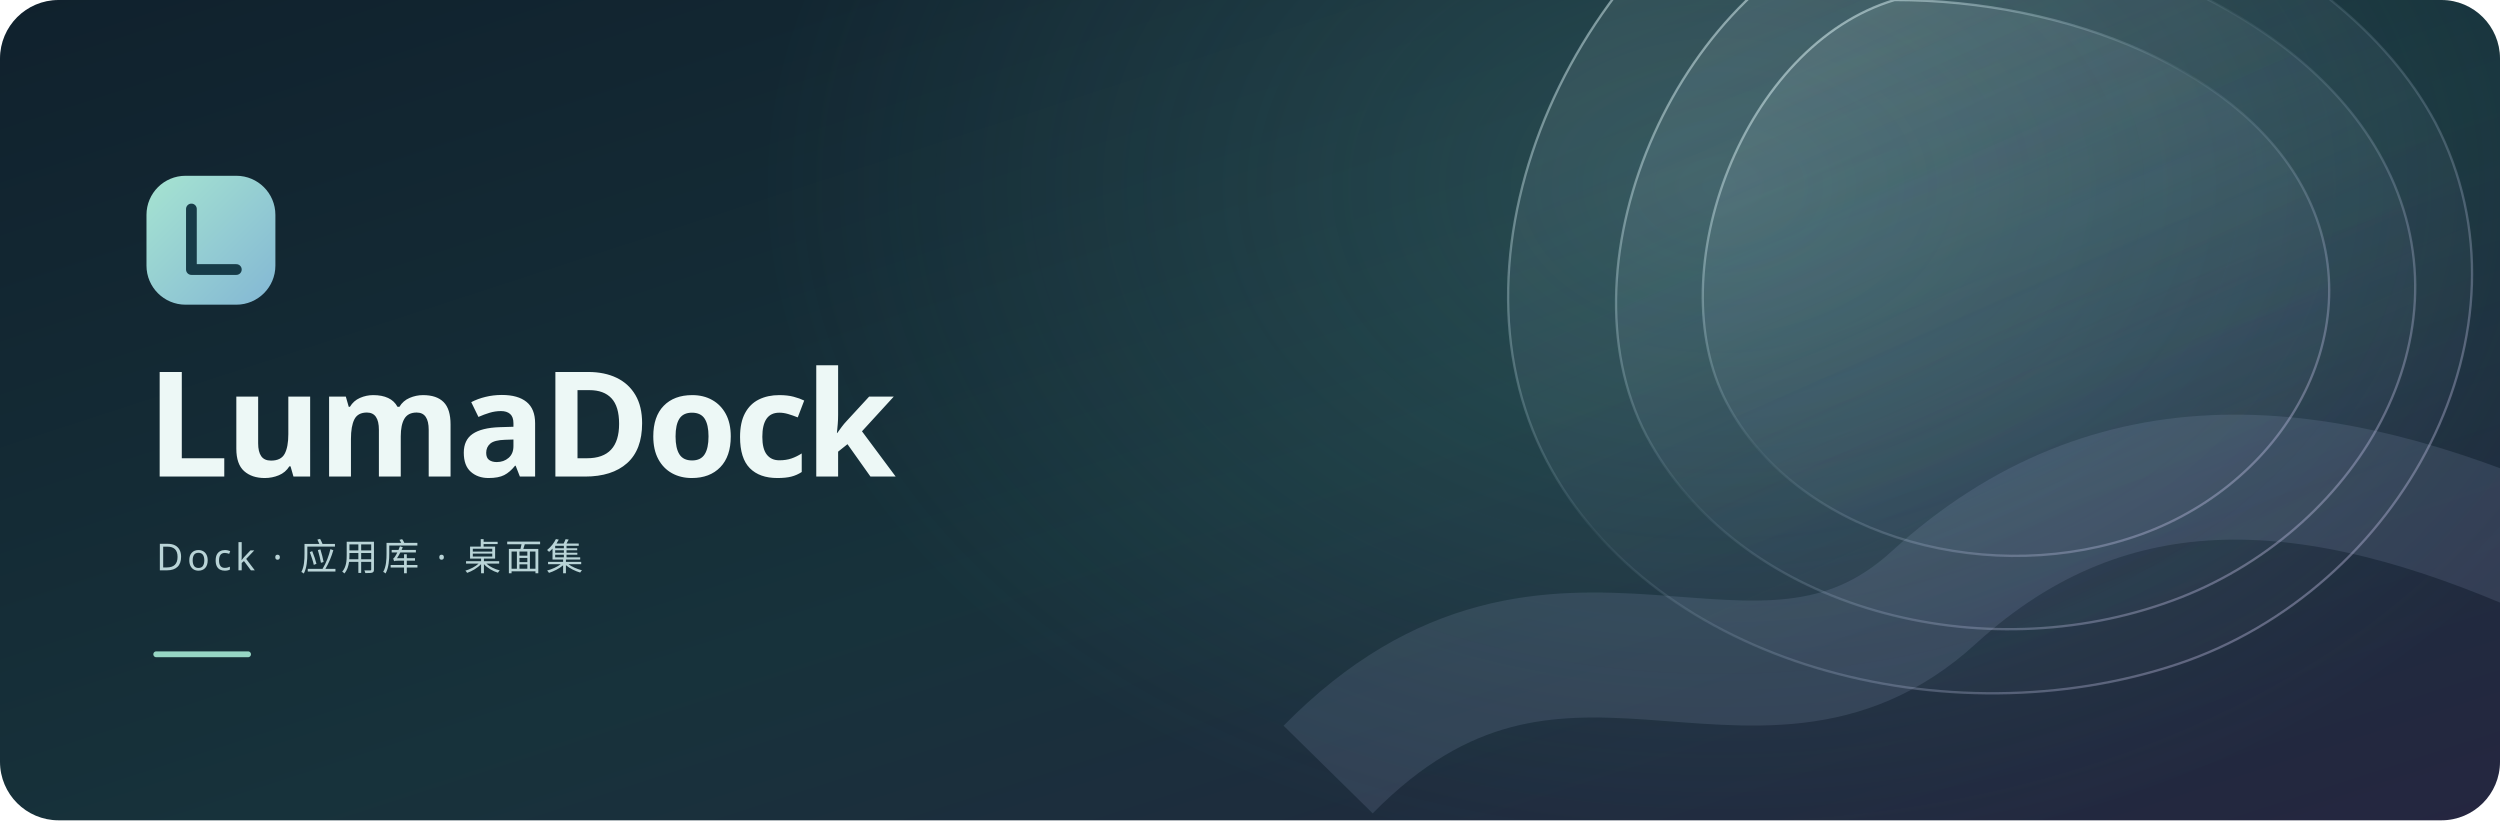
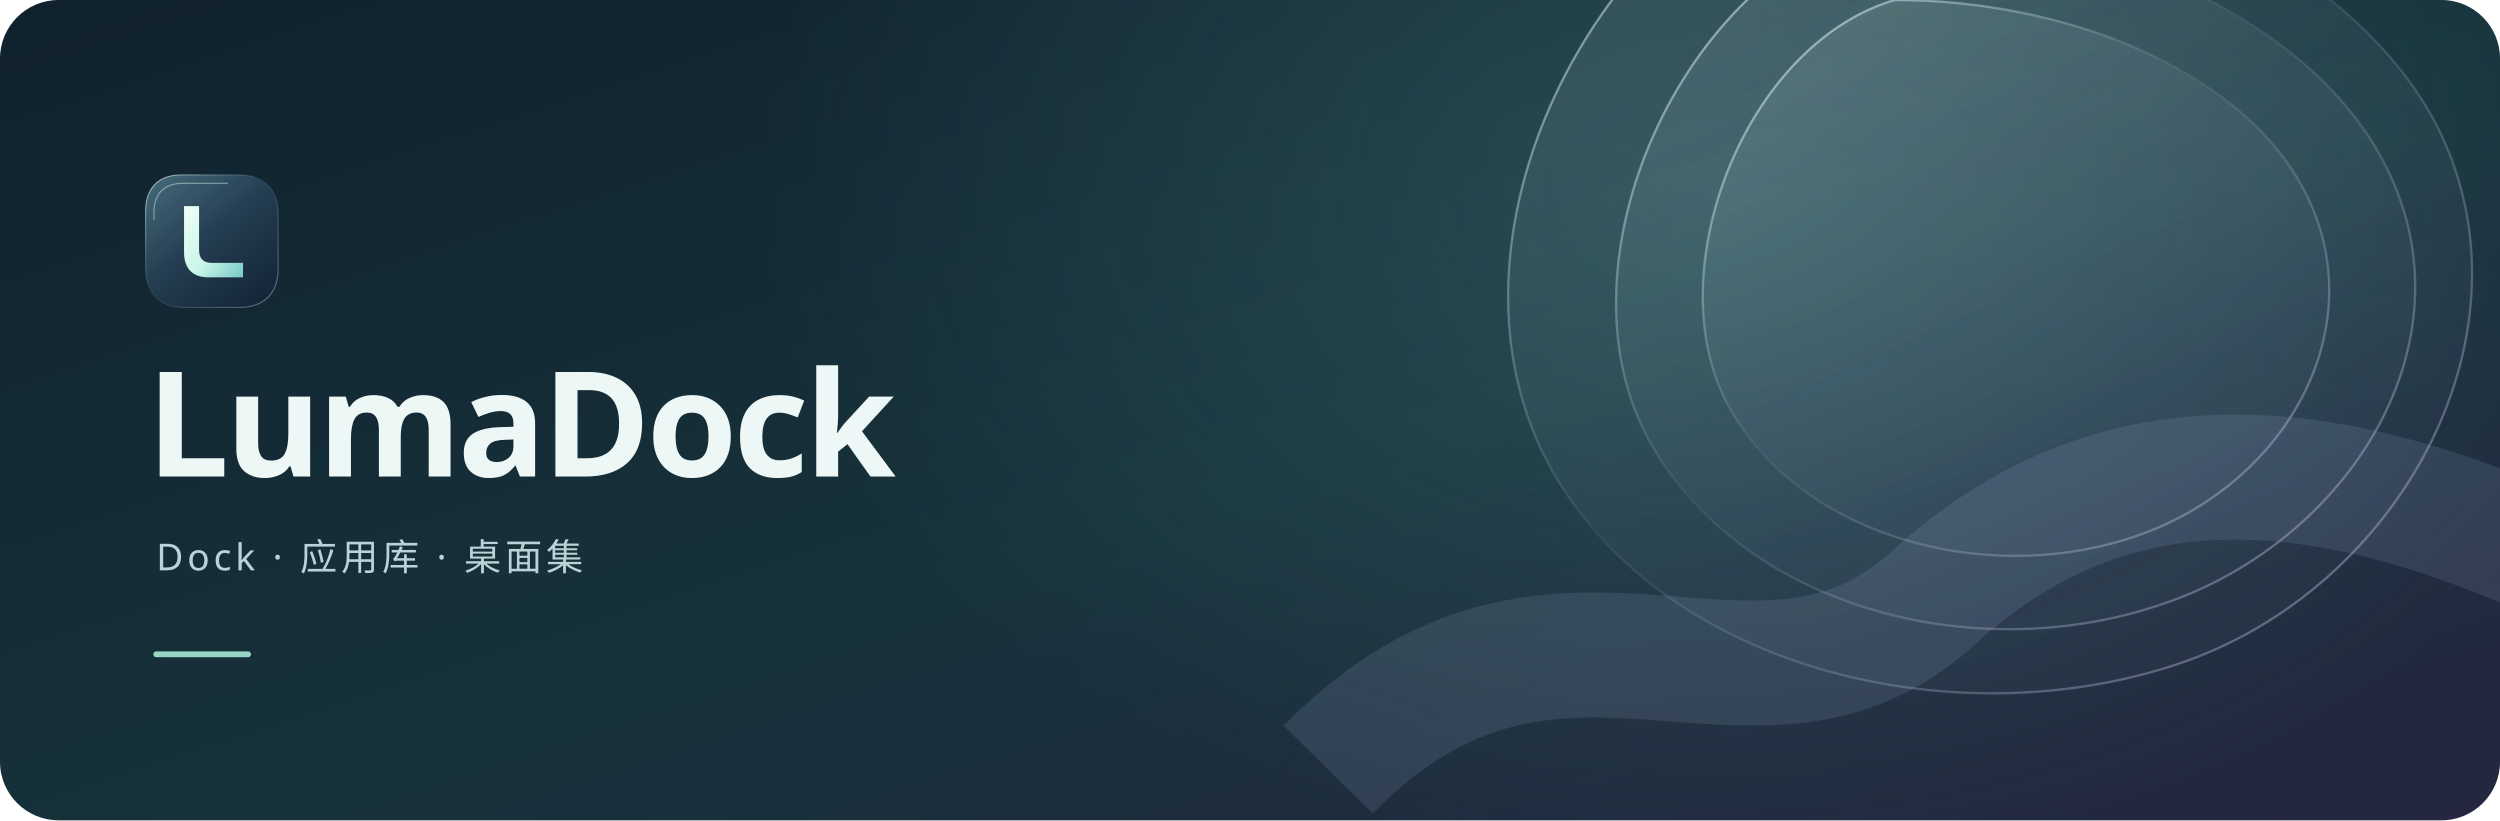
<svg xmlns="http://www.w3.org/2000/svg" width="1280" height="420" viewBox="0 0 1280 420" role="img" aria-labelledby="title description">
  <defs>
    <linearGradient id="bg" x1="0" y1="0" x2="1" y2="1">
      <stop stop-color="#10212d" />
      <stop offset=".55" stop-color="#17323b" />
      <stop offset="1" stop-color="#252640" />
    </linearGradient>
    <linearGradient id="edge" x1="0" y1="0" x2="1" y2="1">
      <stop stop-color="#edfffb" stop-opacity=".7" />
      <stop offset=".45" stop-color="#bddeed" stop-opacity=".06" />
      <stop offset="1" stop-color="#d2bfee" stop-opacity=".48" />
    </linearGradient>
    <linearGradient id="glass" x1="0" y1="0" x2=".5" y2="1">
      <stop stop-color="#e9fff9" stop-opacity=".11" />
      <stop offset="1" stop-color="#b5c4f5" stop-opacity=".025" />
    </linearGradient>
-     <linearGradient id="logo" x1="0" y1="0" x2="1" y2="1">
-       <stop stop-color="#a6e4d1" />
-       <stop offset="1" stop-color="#83b7d4" />
+     <linearGradient id="logo" x1="0" y1="0" x2=".8" y2="1">
+       <stop stop-color="#466c7d" />
+       <stop offset=".52" stop-color="#243d50" />
+       <stop offset="1" stop-color="#142738" />
+     </linearGradient>
+     <linearGradient id="ribbon" x1="0" y1="0" x2="1" y2="1">
+       <stop stop-color="#f0fff9" />
+       <stop offset=".57" stop-color="#c9f5e9" />
+       <stop offset="1" stop-color="#77c9c5" />
    </linearGradient>
    <radialGradient id="wash">
      <stop stop-color="#76c9bf" stop-opacity=".2" />
      <stop offset="1" stop-color="#76c9bf" stop-opacity="0" />
    </radialGradient>
    <clipPath id="frame">
      <rect width="1280" height="420" rx="30" />
    </clipPath>
  </defs>
  <g clip-path="url(#frame)">
    <path fill="url(#bg)" d="M0 0h1280v420H0z" />
    <ellipse cx="880" cy="95" rx="490" ry="350" fill="url(#wash)" />
    <g fill="url(#glass)" stroke="url(#edge)" stroke-width="1.2">
      <path d="M928-84c125-1 269 53 319 147 55 106-18 239-132 277-117 39-268 1-323-104-57-109 15-266 136-320Z" />
      <path d="M961-40c105 0 221 45 261 126 45 90-20 191-114 223-98 34-219 1-265-86-47-90 18-234 118-263Z" />
      <path d="M970 0c88 0 181 36 212 102 33 70-15 150-93 174-76 24-170-3-205-70-35-67 9-183 86-206Z" />
    </g>
    <path d="M680 394c118-120 218-4 310-88s198-73 314-22" fill="none" stroke="#b3c4ec" stroke-opacity=".13" stroke-width="64" />
-     <rect x="75" y="90" width="66" height="66" rx="20" fill="url(#logo)" />
-     <path d="M98 107v31h23" fill="none" stroke="#173b48" stroke-width="5.5" stroke-linejoin="round" stroke-linecap="round" />
+     <g transform="translate(72 87) scale(.285)">
+       <path d="M73 9H178C221 9 247 35 247 78V178C247 222 221 247 178 247H78C34 247 9 221 9 178V74C9 33 32 9 73 9Z" fill="url(#logo)" stroke="url(#edge)" stroke-width="2" />
+       <path d="M78 65H105V143C105 159 112 167 128 167H184V193H122C93 193 78 177 78 148Z" fill="url(#ribbon)" />
+       <path d="M24 89V76C24 43 42 24 77 24H156" fill="none" stroke="#e7fff9" stroke-opacity=".45" stroke-width="2" stroke-linecap="round" />
+     </g>
    <text x="75" y="244" font-family="Segoe UI Variable Display, Segoe UI, sans-serif" font-size="75" font-weight="600" letter-spacing="-2" fill="#edf8f6">LumaDock</text>
    <text x="80" y="292" font-family="Segoe UI, Microsoft YaHei UI, sans-serif" font-size="19" letter-spacing="2" fill="#b9d4d7">Dock · 应用库 · 桌面集</text>
    <path d="M80 335h47" stroke="#97d6c4" stroke-width="3" stroke-linecap="round" />
  </g>
</svg>
